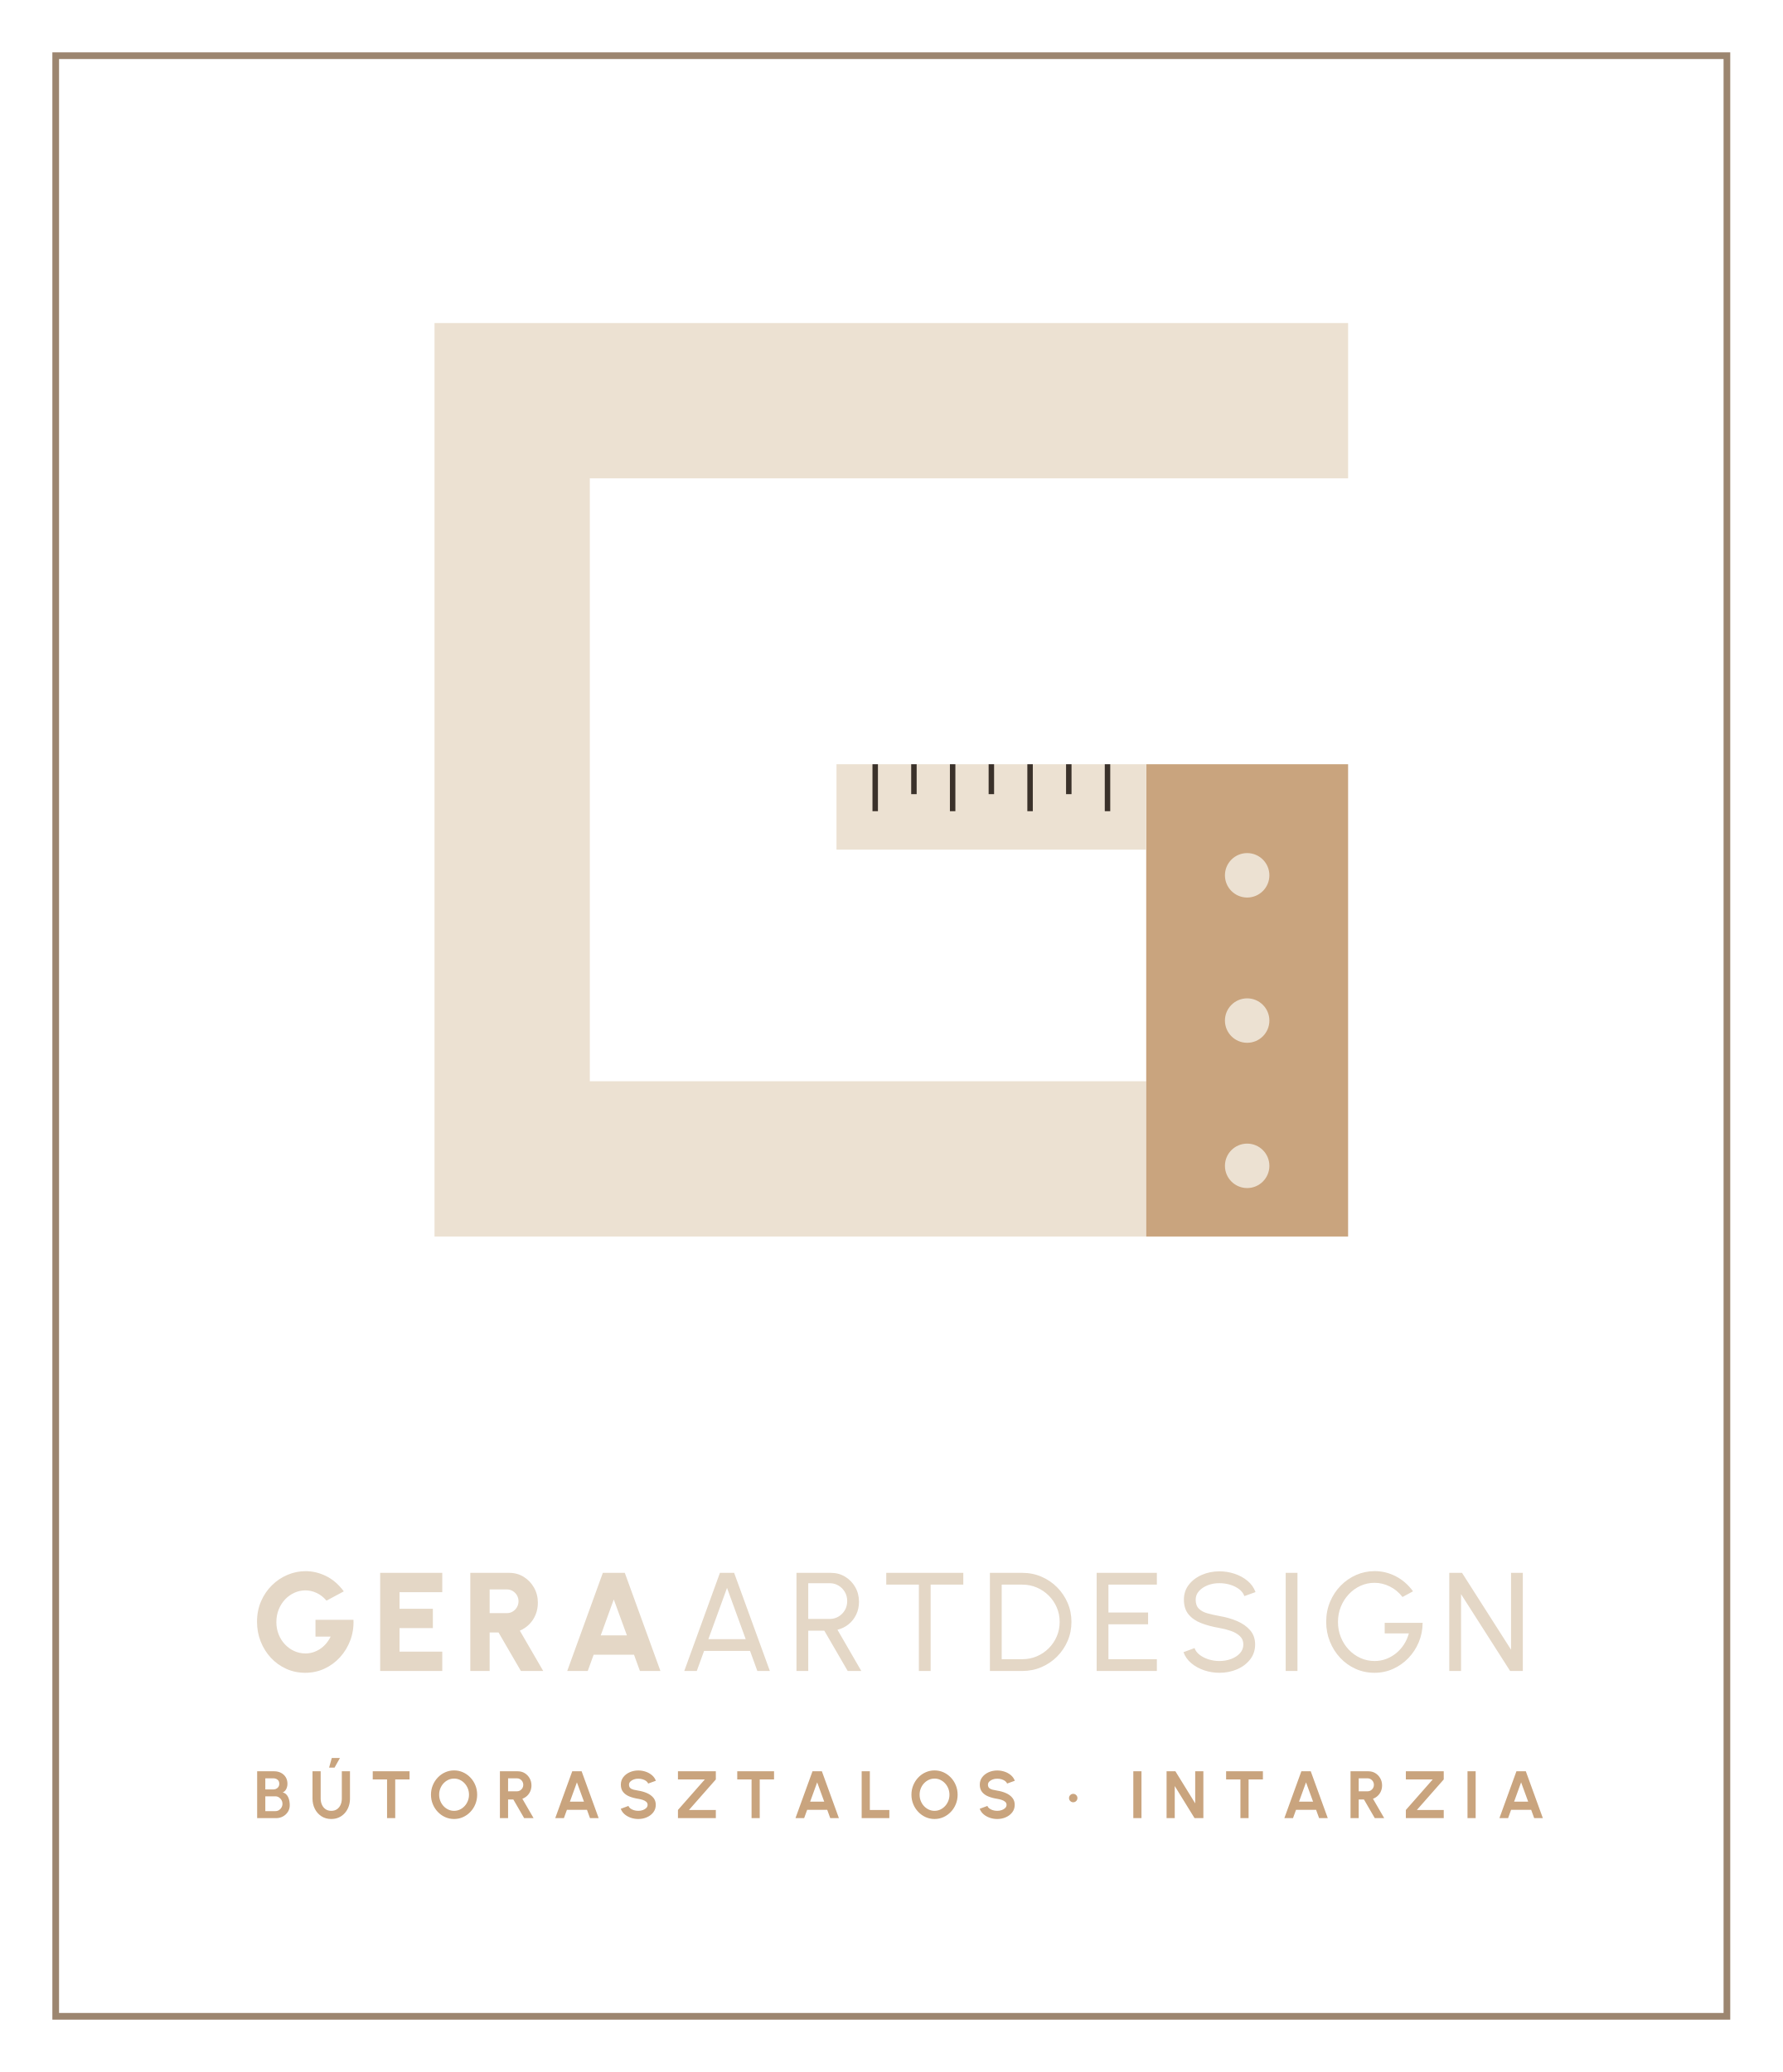
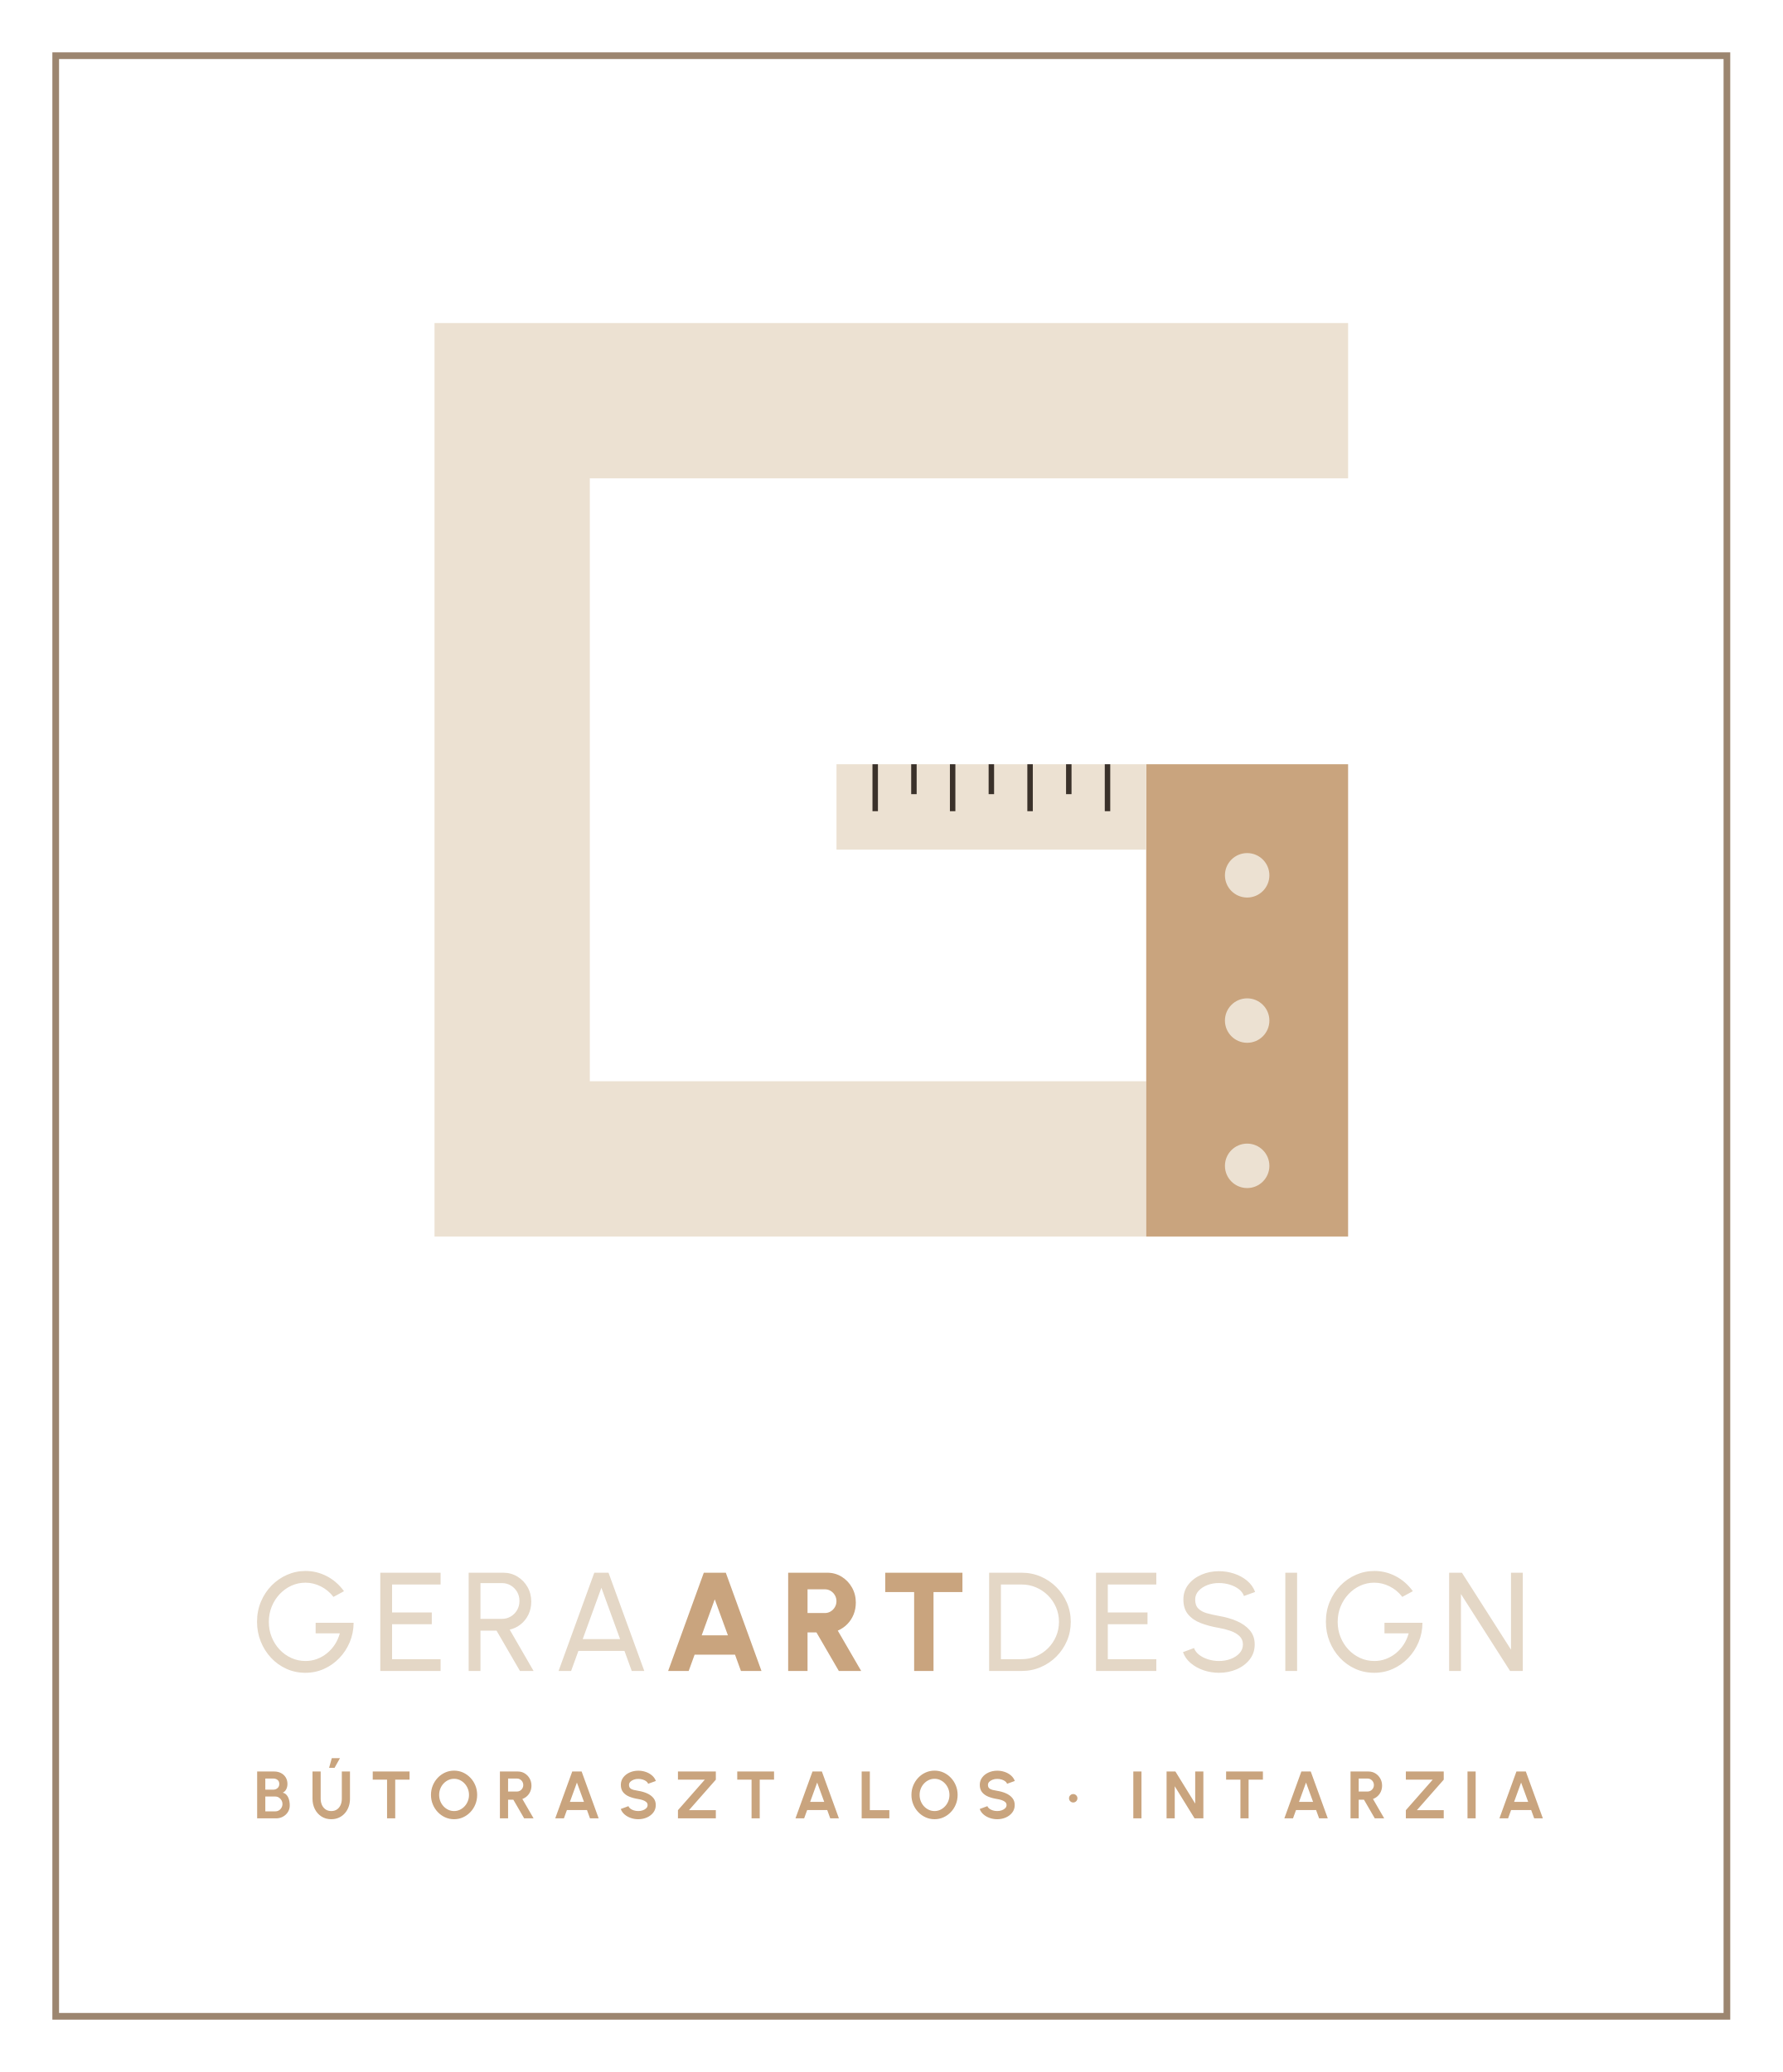
<svg xmlns="http://www.w3.org/2000/svg" viewBox="0 0 320 372" width="320" height="372">
  <rect x="10" y="10" width="300" height="352" fill="none" stroke="#9C8670" stroke-width="1.2" />
  <path d="M242 71.94H91.94V208.06H205.76" fill="none" stroke="#ECE1D2" stroke-width="27.88" />
  <rect x="205.76" y="137.21" width="36.24" height="84.79" fill="#C9A47E" />
  <circle cx="223.88" cy="157.15" r="3.99" fill="#ECE1D2" />
  <circle cx="223.88" cy="183.23" r="3.99" fill="#ECE1D2" />
  <circle cx="223.88" cy="209.31" r="3.99" fill="#ECE1D2" />
  <rect x="150.16" y="137.21" width="55.6" height="15.33" fill="#ECE1D2" />
  <path d="M157.11 137.21v8.43" stroke="#3A312A" stroke-width="0.98" />
  <path d="M164.06 137.21v5.37" stroke="#3A312A" stroke-width="0.98" />
  <path d="M171.01 137.21v8.43" stroke="#3A312A" stroke-width="0.98" />
  <path d="M177.96 137.21v5.37" stroke="#3A312A" stroke-width="0.98" />
  <path d="M184.91 137.21v8.43" stroke="#3A312A" stroke-width="0.98" />
  <path d="M191.86 137.21v5.37" stroke="#3A312A" stroke-width="0.98" />
  <path d="M198.81 137.21v8.43" stroke="#3A312A" stroke-width="0.98" />
-   <path d="M54.797 300.327Q52.953 300.327 51.374 299.611Q49.795 298.895 48.623 297.63Q47.451 296.366 46.795 294.706Q46.139 293.046 46.139 291.17Q46.139 289.159 46.858 287.499Q47.576 285.838 48.811 284.62Q50.045 283.402 51.612 282.742Q53.178 282.082 54.865 282.082Q56.73 282.082 58.519 282.951Q60.309 283.82 61.716 285.706L58.615 287.374Q57.811 286.438 56.824 285.985Q55.836 285.531 54.82 285.531Q53.805 285.531 52.868 285.949Q51.932 286.366 51.2 287.129Q50.469 287.891 50.04 288.936Q49.611 289.981 49.611 291.238Q49.611 292.407 50.019 293.431Q50.426 294.454 51.146 295.221Q51.866 295.988 52.814 296.421Q53.762 296.855 54.843 296.855Q55.513 296.855 56.159 296.66Q56.805 296.465 57.397 296.086Q57.989 295.707 58.487 295.141Q58.984 294.575 59.357 293.833H56.634V290.812H63.451Q63.531 292.765 62.887 294.486Q62.243 296.207 61.049 297.522Q59.854 298.838 58.254 299.583Q56.654 300.327 54.797 300.327ZM68.244 300.0V282.386H79.391V285.859H71.717V288.828H77.705V292.3H71.717V296.528H79.391V300.0ZM84.424 300.0V282.386H91.416Q92.857 282.386 94.022 283.109Q95.186 283.832 95.869 285.05Q96.552 286.267 96.552 287.735Q96.552 288.892 96.152 289.879Q95.751 290.867 95.021 291.607Q94.291 292.347 93.317 292.766L97.513 300.0H93.507L89.492 293.086H87.896V300.0ZM87.896 289.614H91.008Q91.576 289.614 92.045 289.325Q92.514 289.037 92.796 288.556Q93.079 288.074 93.079 287.487Q93.079 286.899 92.796 286.417Q92.514 285.936 92.045 285.648Q91.576 285.36 91.008 285.36H87.896ZM108.217 282.386H112.16L118.555 300.0H114.873L113.812 297.081H106.567L105.506 300.0H101.824ZM107.84 293.609H112.538L110.178 287.159Z" fill="#E4D7C6" />
-   <path d="M129.236 282.386H131.787L138.199 300.0H135.952L134.644 296.402H126.389L125.081 300.0H122.835ZM127.16 294.288H133.863L130.509 285.087ZM142.977 300.0V282.386H149.163Q150.578 282.386 151.717 283.08Q152.856 283.773 153.526 284.948Q154.197 286.122 154.197 287.574Q154.197 288.841 153.695 289.883Q153.193 290.926 152.318 291.628Q151.443 292.33 150.333 292.596L154.614 300.0H152.171L147.977 292.772H145.091V300.0ZM145.091 290.658H148.959Q149.815 290.658 150.526 290.234Q151.237 289.81 151.66 289.086Q152.083 288.363 152.083 287.453Q152.083 286.542 151.66 285.819Q151.237 285.095 150.526 284.671Q149.815 284.247 148.959 284.247H145.091ZM172.923 282.386V284.5H167.06V300.0H164.947V284.5H159.094V282.386ZM177.702 300.0V282.386H183.529Q185.354 282.386 186.95 283.072Q188.547 283.757 189.756 284.972Q190.965 286.186 191.651 287.777Q192.336 289.369 192.336 291.193Q192.336 293.017 191.651 294.609Q190.965 296.2 189.756 297.415Q188.547 298.629 186.95 299.314Q185.354 300.0 183.529 300.0ZM179.816 297.886H183.529Q184.912 297.886 186.124 297.367Q187.336 296.847 188.258 295.926Q189.181 295.006 189.702 293.793Q190.223 292.58 190.223 291.193Q190.223 289.806 189.702 288.594Q189.181 287.382 188.254 286.461Q187.328 285.539 186.121 285.02Q184.914 284.5 183.529 284.5H179.816ZM196.863 300.0V282.386H207.671V284.5H198.977V289.507H206.095V291.621H198.977V297.886H207.671V300.0ZM218.906 300.327Q217.484 300.327 216.161 299.881Q214.839 299.435 213.851 298.606Q212.863 297.776 212.452 296.626L214.432 295.888Q214.683 296.596 215.366 297.117Q216.049 297.638 216.98 297.926Q217.912 298.213 218.906 298.213Q220.035 298.213 221.013 297.843Q221.991 297.472 222.593 296.807Q223.195 296.142 223.195 295.242Q223.195 294.33 222.569 293.74Q221.943 293.15 220.959 292.807Q219.974 292.465 218.906 292.281Q217.087 291.973 215.644 291.416Q214.2 290.858 213.362 289.847Q212.524 288.837 212.524 287.196Q212.524 285.652 213.414 284.511Q214.303 283.37 215.759 282.741Q217.215 282.111 218.906 282.111Q220.297 282.111 221.616 282.546Q222.934 282.982 223.938 283.813Q224.941 284.644 225.381 285.837L223.38 286.56Q223.13 285.843 222.447 285.322Q221.763 284.802 220.837 284.521Q219.911 284.239 218.906 284.239Q217.792 284.227 216.819 284.604Q215.846 284.981 215.242 285.646Q214.638 286.311 214.638 287.196Q214.638 288.249 215.201 288.811Q215.765 289.373 216.732 289.646Q217.698 289.919 218.906 290.136Q220.614 290.421 222.074 291.044Q223.534 291.666 224.422 292.7Q225.309 293.733 225.309 295.242Q225.309 296.776 224.42 297.922Q223.532 299.068 222.077 299.697Q220.622 300.327 218.906 300.327ZM230.795 300.0V282.386H232.909V300.0ZM246.734 300.327Q244.915 300.327 243.336 299.615Q241.757 298.903 240.577 297.639Q239.396 296.374 238.732 294.719Q238.067 293.063 238.067 291.178Q238.067 289.236 238.765 287.575Q239.462 285.914 240.676 284.679Q241.889 283.445 243.455 282.759Q245.022 282.074 246.768 282.074Q248.76 282.074 250.562 283.002Q252.364 283.93 253.653 285.697L251.766 286.72Q250.801 285.478 249.474 284.825Q248.146 284.173 246.748 284.173Q245.41 284.173 244.223 284.713Q243.037 285.254 242.127 286.22Q241.217 287.186 240.699 288.46Q240.181 289.735 240.181 291.212Q240.181 292.662 240.694 293.932Q241.208 295.201 242.11 296.164Q243.013 297.126 244.207 297.67Q245.402 298.213 246.763 298.213Q247.84 298.213 248.817 297.849Q249.795 297.484 250.616 296.816Q251.437 296.149 252.024 295.243Q252.611 294.337 252.908 293.255H248.57V291.364H255.379Q255.366 293.215 254.684 294.838Q254.002 296.462 252.811 297.697Q251.621 298.932 250.068 299.629Q248.515 300.327 246.734 300.327ZM260.16 300.0V282.386H262.451L271.249 296.181V282.386H273.363V300.0H271.082L262.274 286.205V300.0Z" fill="#E4D7C6" />
-   <path d="M46.163 326.421V318.01H49.227Q49.89 318.01 50.429 318.283Q50.968 318.556 51.285 319.063Q51.601 319.57 51.601 320.264Q51.601 320.571 51.51 320.882Q51.419 321.193 51.232 321.442Q51.045 321.691 50.751 321.81Q51.143 321.907 51.39 322.161Q51.637 322.416 51.774 322.753Q51.911 323.09 51.963 323.443Q52.015 323.795 52.015 324.099Q52.015 324.761 51.684 325.286Q51.353 325.81 50.797 326.116Q50.242 326.421 49.568 326.421ZM47.628 325.166H49.42Q49.776 325.166 50.067 324.991Q50.359 324.815 50.533 324.508Q50.707 324.202 50.707 323.812Q50.707 323.477 50.533 323.177Q50.359 322.878 50.067 322.691Q49.776 322.504 49.42 322.504H47.628ZM47.628 321.269H49.061Q49.503 321.269 49.82 320.992Q50.136 320.715 50.136 320.254Q50.136 319.768 49.82 319.521Q49.503 319.273 49.061 319.273H47.628ZM59.466 326.577Q58.457 326.577 57.699 326.084Q56.941 325.592 56.52 324.76Q56.099 323.928 56.099 322.912V318.01H57.565V322.912Q57.565 323.514 57.789 324.014Q58.012 324.514 58.438 324.813Q58.863 325.111 59.466 325.111Q60.08 325.111 60.502 324.814Q60.925 324.516 61.142 324.016Q61.36 323.515 61.36 322.912V318.01H62.826V322.912Q62.826 323.675 62.587 324.339Q62.348 325.003 61.903 325.508Q61.458 326.012 60.841 326.295Q60.223 326.577 59.466 326.577ZM59.079 317.35 59.559 315.62H61.025L60.057 317.35ZM73.518 318.01V319.476H70.947V326.421H69.481V319.476H66.912V318.01ZM81.51 326.577Q80.657 326.577 79.906 326.238Q79.155 325.898 78.585 325.297Q78.014 324.697 77.69 323.907Q77.365 323.117 77.365 322.216Q77.365 321.315 77.69 320.525Q78.014 319.735 78.585 319.134Q79.155 318.533 79.906 318.194Q80.657 317.854 81.51 317.854Q82.369 317.854 83.12 318.194Q83.871 318.533 84.442 319.134Q85.013 319.735 85.334 320.525Q85.655 321.315 85.655 322.216Q85.655 323.117 85.334 323.907Q85.013 324.697 84.442 325.297Q83.871 325.898 83.12 326.238Q82.369 326.577 81.51 326.577ZM81.51 325.111Q82.064 325.111 82.549 324.883Q83.033 324.654 83.403 324.255Q83.773 323.857 83.981 323.333Q84.19 322.809 84.19 322.216Q84.19 321.62 83.98 321.095Q83.771 320.571 83.401 320.173Q83.031 319.775 82.547 319.548Q82.062 319.32 81.51 319.32Q80.956 319.32 80.472 319.549Q79.987 319.777 79.617 320.176Q79.248 320.575 79.039 321.098Q78.831 321.622 78.831 322.216Q78.831 322.814 79.04 323.337Q79.25 323.861 79.62 324.259Q79.989 324.658 80.474 324.885Q80.958 325.111 81.51 325.111ZM89.74 326.421V318.01H92.965Q93.649 318.01 94.202 318.352Q94.754 318.693 95.078 319.268Q95.403 319.843 95.403 320.542Q95.403 321.11 95.197 321.589Q94.992 322.068 94.623 322.416Q94.253 322.764 93.769 322.943L95.785 326.421H94.093L92.151 323.075H91.206V326.421ZM91.206 321.609H92.799Q93.111 321.609 93.369 321.452Q93.627 321.296 93.782 321.031Q93.937 320.767 93.937 320.441Q93.937 320.115 93.782 319.851Q93.627 319.587 93.369 319.43Q93.111 319.273 92.799 319.273H91.206ZM102.724 318.01H104.41L107.466 326.421H105.911L105.37 324.931H101.767L101.226 326.421H99.671ZM102.304 323.465H104.831L103.563 319.997ZM114.581 326.577Q113.884 326.577 113.243 326.357Q112.602 326.137 112.121 325.725Q111.641 325.313 111.433 324.741L112.81 324.232Q112.895 324.476 113.153 324.675Q113.41 324.874 113.782 324.992Q114.154 325.111 114.581 325.111Q115.017 325.111 115.398 324.976Q115.78 324.84 116.016 324.598Q116.252 324.356 116.252 324.032Q116.252 323.702 116.006 323.487Q115.76 323.273 115.375 323.146Q114.991 323.02 114.581 322.955Q113.687 322.816 112.977 322.529Q112.268 322.241 111.858 321.729Q111.448 321.216 111.448 320.41Q111.448 319.644 111.884 319.072Q112.32 318.5 113.035 318.183Q113.75 317.865 114.581 317.865Q115.271 317.865 115.913 318.083Q116.555 318.301 117.039 318.715Q117.522 319.128 117.733 319.713L116.352 320.212Q116.266 319.966 116.009 319.769Q115.751 319.572 115.38 319.456Q115.009 319.341 114.581 319.341Q114.154 319.335 113.774 319.473Q113.394 319.612 113.154 319.854Q112.914 320.096 112.914 320.41Q112.914 320.81 113.139 321.015Q113.363 321.221 113.741 321.314Q114.118 321.408 114.581 321.483Q115.425 321.613 116.139 321.926Q116.853 322.239 117.286 322.759Q117.718 323.28 117.718 324.032Q117.718 324.796 117.284 325.369Q116.849 325.941 116.136 326.259Q115.423 326.577 114.581 326.577ZM121.7 326.421V324.955L126.522 319.476H121.7V318.01H128.5V319.476L123.678 324.955H128.5V326.421ZM138.951 318.01V319.476H136.38V326.421H134.914V319.476H132.345V318.01ZM145.852 318.01H147.537L150.593 326.421H149.038L148.497 324.931H144.894L144.353 326.421H142.798ZM145.431 323.465H147.958L146.691 319.997ZM154.68 326.421V318.01H156.146V324.955H159.646V326.421ZM167.759 326.577Q166.906 326.577 166.155 326.238Q165.404 325.898 164.833 325.297Q164.262 324.697 163.938 323.907Q163.613 323.117 163.613 322.216Q163.613 321.315 163.938 320.525Q164.262 319.735 164.833 319.134Q165.404 318.533 166.155 318.194Q166.906 317.854 167.759 317.854Q168.618 317.854 169.369 318.194Q170.119 318.533 170.69 319.134Q171.261 319.735 171.582 320.525Q171.904 321.315 171.904 322.216Q171.904 323.117 171.582 323.907Q171.261 324.697 170.69 325.297Q170.119 325.898 169.369 326.238Q168.618 326.577 167.759 326.577ZM167.759 325.111Q168.313 325.111 168.797 324.883Q169.282 324.654 169.651 324.255Q170.021 323.857 170.229 323.333Q170.438 322.809 170.438 322.216Q170.438 321.62 170.228 321.095Q170.019 320.571 169.649 320.173Q169.28 319.775 168.795 319.548Q168.311 319.32 167.759 319.32Q167.204 319.32 166.72 319.549Q166.235 319.777 165.866 320.176Q165.496 320.575 165.288 321.098Q165.079 321.622 165.079 322.216Q165.079 322.814 165.289 323.337Q165.498 323.861 165.868 324.259Q166.238 324.658 166.722 324.885Q167.206 325.111 167.759 325.111ZM179.016 326.577Q178.32 326.577 177.678 326.357Q177.037 326.137 176.557 325.725Q176.076 325.313 175.869 324.741L177.245 324.232Q177.33 324.476 177.588 324.675Q177.846 324.874 178.218 324.992Q178.59 325.111 179.016 325.111Q179.452 325.111 179.834 324.976Q180.215 324.84 180.451 324.598Q180.687 324.356 180.687 324.032Q180.687 323.702 180.441 323.487Q180.195 323.273 179.811 323.146Q179.426 323.02 179.016 322.955Q178.122 322.816 177.413 322.529Q176.704 322.241 176.293 321.729Q175.883 321.216 175.883 320.41Q175.883 319.644 176.319 319.072Q176.756 318.5 177.471 318.183Q178.186 317.865 179.016 317.865Q179.706 317.865 180.348 318.083Q180.991 318.301 181.474 318.715Q181.958 319.128 182.168 319.713L180.787 320.212Q180.702 319.966 180.444 319.769Q180.186 319.572 179.815 319.456Q179.444 319.341 179.016 319.341Q178.59 319.335 178.21 319.473Q177.829 319.612 177.589 319.854Q177.349 320.096 177.349 320.41Q177.349 320.81 177.574 321.015Q177.799 321.221 178.176 321.314Q178.554 321.408 179.016 321.483Q179.86 321.613 180.574 321.926Q181.289 322.239 181.721 322.759Q182.153 323.28 182.153 324.032Q182.153 324.796 181.719 325.369Q181.285 325.941 180.572 326.259Q179.858 326.577 179.016 326.577ZM192.654 323.57Q192.339 323.57 192.121 323.351Q191.902 323.132 191.902 322.814Q191.902 322.505 192.121 322.284Q192.339 322.062 192.654 322.062Q192.968 322.062 193.189 322.284Q193.41 322.505 193.41 322.814Q193.41 323.132 193.189 323.351Q192.968 323.57 192.654 323.57ZM203.443 326.421V318.01H204.908V326.421ZM209.414 326.421V318.01H210.999L214.552 323.772V318.01H216.018V326.421H214.435L210.88 320.659V326.421ZM226.707 318.01V319.476H224.136V326.421H222.67V319.476H220.101V318.01ZM233.608 318.01H235.294L238.35 326.421H236.794L236.253 324.931H232.651L232.109 326.421H230.554ZM233.187 323.465H235.714L234.447 319.997ZM242.437 326.421V318.01H245.661Q246.346 318.01 246.898 318.352Q247.45 318.693 247.775 319.268Q248.099 319.843 248.099 320.542Q248.099 321.11 247.893 321.589Q247.688 322.068 247.319 322.416Q246.95 322.764 246.466 322.943L248.481 326.421H246.789L244.847 323.075H243.902V326.421ZM243.902 321.609H245.495Q245.807 321.609 246.065 321.452Q246.323 321.296 246.478 321.031Q246.633 320.767 246.633 320.441Q246.633 320.115 246.478 319.851Q246.323 319.587 246.065 319.43Q245.807 319.273 245.495 319.273H243.902ZM252.367 326.421V324.955L257.189 319.476H252.367V318.01H259.167V319.476L254.345 324.955H259.167V326.421ZM263.433 326.421V318.01H264.898V326.421ZM272.217 318.01H273.903L276.959 326.421H275.404L274.863 324.931H271.26L270.719 326.421H269.164ZM271.797 323.465H274.324L273.056 319.997Z" fill="#C9A47E" />
+   <path d="M54.821 300.328Q53 300.328 51.419 299.615Q49.837 298.902 48.655 297.635Q47.473 296.369 46.808 294.711Q46.142 293.053 46.142 291.165Q46.142 289.22 46.84 287.557Q47.539 285.894 48.754 284.657Q49.969 283.42 51.538 282.734Q53.106 282.047 54.855 282.047Q56.851 282.047 58.655 282.977Q60.46 283.907 61.751 285.676L59.861 286.701Q58.895 285.457 57.565 284.803Q56.236 284.149 54.836 284.149Q53.496 284.149 52.307 284.691Q51.119 285.232 50.207 286.2Q49.296 287.167 48.777 288.443Q48.259 289.72 48.259 291.199Q48.259 292.651 48.773 293.923Q49.287 295.194 50.191 296.158Q51.095 297.122 52.291 297.666Q53.487 298.211 54.851 298.211Q55.929 298.211 56.908 297.845Q57.887 297.48 58.709 296.812Q59.531 296.143 60.119 295.236Q60.707 294.329 61.004 293.245H56.661V291.352H63.479Q63.466 293.205 62.783 294.831Q62.1 296.456 60.908 297.693Q59.716 298.93 58.16 299.629Q56.605 300.328 54.821 300.328ZM68.267 300.0V282.36H79.09V284.477H70.384V289.492H77.512V291.609H70.384V297.883H79.09V300.0ZM84.13 300.0V282.36H90.325Q91.742 282.36 92.883 283.055Q94.024 283.749 94.695 284.926Q95.366 286.102 95.366 287.555Q95.366 288.825 94.863 289.869Q94.36 290.913 93.484 291.616Q92.608 292.319 91.497 292.585L95.784 300.0H93.337L89.137 292.761H86.247V300.0ZM86.247 290.644H90.121Q90.978 290.644 91.69 290.22Q92.402 289.795 92.826 289.07Q93.249 288.346 93.249 287.434Q93.249 286.523 92.826 285.798Q92.402 285.073 91.69 284.649Q90.978 284.224 90.121 284.224H86.247ZM106.682 282.36H109.236L115.657 300.0H113.407L112.098 296.396H103.83L102.521 300.0H100.271ZM104.603 294.28H111.315L107.957 285.065Z" fill="#E4D7C6" />
+   <path d="M126.342 282.36H130.29L136.695 300.0H133.007L131.945 297.077H124.689L123.626 300.0H119.939ZM125.963 293.599H130.668L128.305 287.141ZM141.485 300.0V282.36H148.487Q149.93 282.36 151.096 283.084Q152.262 283.809 152.946 285.028Q153.63 286.247 153.63 287.717Q153.63 288.876 153.229 289.864Q152.829 290.853 152.097 291.594Q151.366 292.336 150.391 292.755L154.593 300.0H150.581L146.56 293.076H144.962V300.0ZM144.962 289.598H148.079Q148.647 289.598 149.117 289.31Q149.586 289.021 149.869 288.539Q150.153 288.057 150.153 287.468Q150.153 286.88 149.869 286.398Q149.586 285.915 149.117 285.627Q148.647 285.338 148.079 285.338H144.962ZM172.768 282.36V285.838H167.577V300.0H164.099V285.838H158.91V282.36Z" fill="#C9A47E" />
+   <path d="M177.558 300.0V282.36H183.394Q185.221 282.36 186.82 283.047Q188.419 283.734 189.63 284.95Q190.84 286.165 191.527 287.759Q192.214 289.353 192.214 291.18Q192.214 293.007 191.527 294.601Q190.84 296.195 189.63 297.411Q188.419 298.627 186.82 299.313Q185.221 300.0 183.394 300.0ZM179.675 297.883H183.394Q184.778 297.883 185.992 297.363Q187.206 296.842 188.13 295.921Q189.054 294.999 189.575 293.784Q190.097 292.569 190.097 291.18Q190.097 289.791 189.575 288.577Q189.054 287.364 188.126 286.441Q187.198 285.518 185.989 284.998Q184.78 284.477 183.394 284.477H179.675ZM196.747 300.0V282.36H207.571V284.477H198.864V289.492H205.992V291.609H198.864V297.883H207.571V300.0ZM218.822 300.328Q217.398 300.328 216.074 299.881Q214.749 299.435 213.76 298.603Q212.77 297.772 212.358 296.621L214.342 295.882Q214.593 296.591 215.277 297.113Q215.961 297.635 216.894 297.923Q217.827 298.211 218.822 298.211Q219.953 298.211 220.932 297.84Q221.912 297.468 222.515 296.802Q223.118 296.136 223.118 295.235Q223.118 294.321 222.491 293.73Q221.864 293.14 220.878 292.797Q219.892 292.454 218.822 292.27Q217.001 291.961 215.555 291.403Q214.11 290.845 213.271 289.832Q212.431 288.82 212.431 287.177Q212.431 285.631 213.322 284.488Q214.213 283.346 215.671 282.715Q217.129 282.085 218.822 282.085Q220.216 282.085 221.536 282.521Q222.856 282.957 223.861 283.789Q224.866 284.621 225.307 285.817L223.303 286.541Q223.052 285.822 222.368 285.301Q221.684 284.78 220.756 284.498Q219.829 284.216 218.822 284.216Q217.707 284.204 216.733 284.581Q215.758 284.959 215.153 285.625Q214.548 286.291 214.548 287.177Q214.548 288.232 215.112 288.794Q215.677 289.357 216.645 289.631Q217.613 289.904 218.822 290.122Q220.533 290.407 221.995 291.03Q223.457 291.654 224.346 292.689Q225.234 293.724 225.234 295.235Q225.234 296.771 224.345 297.919Q223.455 299.066 221.998 299.697Q220.541 300.328 218.822 300.328ZM230.729 300.0V282.36H232.846V300.0ZM246.691 300.328Q244.87 300.328 243.288 299.615Q241.707 298.902 240.525 297.635Q239.343 296.369 238.677 294.711Q238.012 293.053 238.012 291.165Q238.012 289.22 238.71 287.557Q239.409 285.894 240.624 284.657Q241.839 283.42 243.407 282.734Q244.976 282.047 246.725 282.047Q248.72 282.047 250.525 282.977Q252.33 283.907 253.621 285.676L251.73 286.701Q250.764 285.457 249.435 284.803Q248.106 284.149 246.705 284.149Q245.365 284.149 244.177 284.691Q242.988 285.232 242.077 286.2Q241.166 287.167 240.647 288.443Q240.128 289.72 240.128 291.199Q240.128 292.651 240.643 293.923Q241.157 295.194 242.061 296.158Q242.965 297.122 244.161 297.666Q245.357 298.211 246.72 298.211Q247.799 298.211 248.778 297.845Q249.756 297.48 250.579 296.812Q251.401 296.143 251.989 295.236Q252.577 294.329 252.874 293.245H248.53V291.352H255.349Q255.335 293.205 254.652 294.831Q253.969 296.456 252.777 297.693Q251.586 298.93 250.03 299.629Q248.474 300.328 246.691 300.328ZM260.137 300.0V282.36H262.431L271.242 296.175V282.36H273.359V300.0H271.075L262.254 286.185V300.0Z" fill="#E4D7C6" />
+   <path d="M46.163 326.46V318.049H49.227Q49.89 318.049 50.429 318.322Q50.968 318.595 51.285 319.102Q51.601 319.608 51.601 320.303Q51.601 320.609 51.51 320.921Q51.419 321.232 51.232 321.481Q51.045 321.73 50.751 321.849Q51.143 321.945 51.39 322.2Q51.637 322.455 51.774 322.792Q51.911 323.129 51.963 323.482Q52.015 323.834 52.015 324.137Q52.015 324.799 51.684 325.324Q51.353 325.849 50.797 326.154Q50.242 326.46 49.568 326.46ZM47.628 325.205H49.42Q49.776 325.205 50.067 325.029Q50.359 324.854 50.533 324.547Q50.707 324.24 50.707 323.851Q50.707 323.516 50.533 323.216Q50.359 322.916 50.067 322.73Q49.776 322.543 49.42 322.543H47.628ZM47.628 321.308H49.061Q49.503 321.308 49.82 321.031Q50.136 320.754 50.136 320.293Q50.136 319.807 49.82 319.559Q49.503 319.312 49.061 319.312H47.628ZM59.466 326.616Q58.457 326.616 57.699 326.123Q56.941 325.631 56.52 324.799Q56.099 323.966 56.099 322.951V318.049H57.565V322.951Q57.565 323.552 57.789 324.053Q58.012 324.553 58.438 324.851Q58.863 325.15 59.466 325.15Q60.08 325.15 60.502 324.852Q60.925 324.555 61.142 324.054Q61.36 323.554 61.36 322.951V318.049H62.826V322.951Q62.826 323.714 62.587 324.378Q62.348 325.042 61.903 325.546Q61.458 326.051 60.841 326.333Q60.223 326.616 59.466 326.616ZM59.079 317.388 59.559 315.658H61.025L60.057 317.388ZM73.518 318.049V319.515H70.947V326.46H69.481V319.515H66.912V318.049ZM81.51 326.616Q80.657 326.616 79.906 326.276Q79.155 325.937 78.585 325.336Q78.014 324.735 77.69 323.945Q77.365 323.155 77.365 322.254Q77.365 321.353 77.69 320.563Q78.014 319.773 78.585 319.173Q79.155 318.572 79.906 318.232Q80.657 317.893 81.51 317.893Q82.369 317.893 83.12 318.232Q83.871 318.572 84.442 319.173Q85.013 319.773 85.334 320.563Q85.655 321.353 85.655 322.254Q85.655 323.155 85.334 323.945Q85.013 324.735 84.442 325.336Q83.871 325.937 83.12 326.276Q82.369 326.616 81.51 326.616ZM81.51 325.15Q82.064 325.15 82.549 324.921Q83.033 324.693 83.403 324.294Q83.773 323.895 83.981 323.372Q84.19 322.848 84.19 322.254Q84.19 321.658 83.98 321.134Q83.771 320.609 83.401 320.212Q83.031 319.814 82.547 319.586Q82.062 319.359 81.51 319.359Q80.956 319.359 80.472 319.587Q79.987 319.816 79.617 320.215Q79.248 320.613 79.039 321.137Q78.831 321.661 78.831 322.254Q78.831 322.852 79.04 323.376Q79.25 323.899 79.62 324.298Q79.989 324.697 80.474 324.923Q80.958 325.15 81.51 325.15ZM89.74 326.46V318.049H92.965Q93.649 318.049 94.202 318.39Q94.754 318.731 95.078 319.307Q95.403 319.882 95.403 320.58Q95.403 321.148 95.197 321.628Q94.992 322.107 94.623 322.455Q94.253 322.803 93.769 322.981L95.785 326.46H94.093L92.151 323.114H91.206V326.46ZM91.206 321.648H92.799Q93.111 321.648 93.369 321.491Q93.627 321.334 93.782 321.07Q93.937 320.806 93.937 320.48Q93.937 320.154 93.782 319.889Q93.627 319.625 93.369 319.468Q93.111 319.312 92.799 319.312H91.206ZM102.724 318.049H104.41L107.466 326.46H105.911L105.37 324.97H101.767L101.226 326.46H99.671ZM102.304 323.504H104.831L103.563 320.035ZM114.581 326.616Q113.884 326.616 113.243 326.396Q112.602 326.176 112.121 325.764Q111.641 325.352 111.433 324.78L112.81 324.271Q112.895 324.514 113.153 324.713Q113.41 324.912 113.782 325.031Q114.154 325.15 114.581 325.15Q115.017 325.15 115.398 325.014Q115.78 324.879 116.016 324.637Q116.252 324.395 116.252 324.071Q116.252 323.741 116.006 323.526Q115.76 323.311 115.375 323.185Q114.991 323.058 114.581 322.994Q113.687 322.855 112.977 322.568Q112.268 322.28 111.858 321.767Q111.448 321.255 111.448 320.449Q111.448 319.683 111.884 319.111Q112.32 318.539 113.035 318.221Q113.75 317.904 114.581 317.904Q115.271 317.904 115.913 318.121Q116.555 318.339 117.039 318.753Q117.522 319.167 117.733 319.751L116.352 320.251Q116.266 320.005 116.009 319.808Q115.751 319.611 115.38 319.495Q115.009 319.379 114.581 319.379Q114.154 319.373 113.774 319.512Q113.394 319.65 113.154 319.892Q112.914 320.134 112.914 320.449Q112.914 320.849 113.139 321.054Q113.363 321.26 113.741 321.353Q114.118 321.446 114.581 321.521Q115.425 321.652 116.139 321.965Q116.853 322.278 117.286 322.798Q117.718 323.319 117.718 324.071Q117.718 324.835 117.284 325.407Q116.849 325.98 116.136 326.298Q115.423 326.616 114.581 326.616ZM121.7 326.46V324.994L126.522 319.515H121.7V318.049H128.5V319.515L123.678 324.994H128.5V326.46ZM138.951 318.049V319.515H136.38V326.46H134.914V319.515H132.345V318.049ZM145.852 318.049H147.537L150.593 326.46H149.038L148.497 324.97H144.894L144.353 326.46H142.798ZM145.431 323.504H147.958L146.691 320.035ZM154.68 326.46V318.049H156.146V324.994H159.646V326.46ZM167.759 326.616Q166.906 326.616 166.155 326.276Q165.404 325.937 164.833 325.336Q164.262 324.735 163.938 323.945Q163.613 323.155 163.613 322.254Q163.613 321.353 163.938 320.563Q164.262 319.773 164.833 319.173Q165.404 318.572 166.155 318.232Q166.906 317.893 167.759 317.893Q168.618 317.893 169.369 318.232Q170.119 318.572 170.69 319.173Q171.261 319.773 171.582 320.563Q171.904 321.353 171.904 322.254Q171.904 323.155 171.582 323.945Q171.261 324.735 170.69 325.336Q170.119 325.937 169.369 326.276Q168.618 326.616 167.759 326.616ZM167.759 325.15Q168.313 325.15 168.797 324.921Q169.282 324.693 169.651 324.294Q170.021 323.895 170.229 323.372Q170.438 322.848 170.438 322.254Q170.438 321.658 170.228 321.134Q170.019 320.609 169.649 320.212Q169.28 319.814 168.795 319.586Q168.311 319.359 167.759 319.359Q167.204 319.359 166.72 319.587Q166.235 319.816 165.866 320.215Q165.496 320.613 165.288 321.137Q165.079 321.661 165.079 322.254Q165.079 322.852 165.289 323.376Q165.498 323.899 165.868 324.298Q166.238 324.697 166.722 324.923Q167.206 325.15 167.759 325.15ZM179.016 326.616Q178.32 326.616 177.678 326.396Q177.037 326.176 176.557 325.764Q176.076 325.352 175.869 324.78L177.245 324.271Q177.33 324.514 177.588 324.713Q177.846 324.912 178.218 325.031Q178.59 325.15 179.016 325.15Q179.452 325.15 179.834 325.014Q180.215 324.879 180.451 324.637Q180.687 324.395 180.687 324.071Q180.687 323.741 180.441 323.526Q180.195 323.311 179.811 323.185Q179.426 323.058 179.016 322.994Q178.122 322.855 177.413 322.568Q176.704 322.28 176.293 321.767Q175.883 321.255 175.883 320.449Q175.883 319.683 176.319 319.111Q176.756 318.539 177.471 318.221Q178.186 317.904 179.016 317.904Q179.706 317.904 180.348 318.121Q180.991 318.339 181.474 318.753Q181.958 319.167 182.168 319.751L180.787 320.251Q180.702 320.005 180.444 319.808Q180.186 319.611 179.815 319.495Q179.444 319.379 179.016 319.379Q178.59 319.373 178.21 319.512Q177.829 319.65 177.589 319.892Q177.349 320.134 177.349 320.449Q177.349 320.849 177.574 321.054Q177.799 321.26 178.176 321.353Q178.554 321.446 179.016 321.521Q179.86 321.652 180.574 321.965Q181.289 322.278 181.721 322.798Q182.153 323.319 182.153 324.071Q182.153 324.835 181.719 325.407Q181.285 325.98 180.572 326.298Q179.858 326.616 179.016 326.616ZM192.654 323.609Q192.339 323.609 192.121 323.39Q191.902 323.171 191.902 322.853Q191.902 322.544 192.121 322.322Q192.339 322.101 192.654 322.101Q192.968 322.101 193.189 322.322Q193.41 322.544 193.41 322.853Q193.41 323.171 193.189 323.39Q192.968 323.609 192.654 323.609ZM203.443 326.46V318.049H204.908V326.46ZM209.414 326.46V318.049H210.999L214.552 323.811V318.049H216.018V326.46H214.435L210.88 320.698V326.46ZM226.707 318.049V319.515H224.136V326.46H222.67V319.515H220.101V318.049ZM233.608 318.049H235.294L238.35 326.46H236.794L236.253 324.97H232.651L232.109 326.46H230.554ZM233.187 323.504H235.714L234.447 320.035ZM242.437 326.46V318.049H245.661Q246.346 318.049 246.898 318.39Q247.45 318.731 247.775 319.307Q248.099 319.882 248.099 320.58Q248.099 321.148 247.893 321.628Q247.688 322.107 247.319 322.455Q246.95 322.803 246.466 322.981L248.481 326.46H246.789L244.847 323.114H243.902V326.46ZM243.902 321.648H245.495Q245.807 321.648 246.065 321.491Q246.323 321.334 246.478 321.07Q246.633 320.806 246.633 320.48Q246.633 320.154 246.478 319.889Q246.323 319.625 246.065 319.468Q245.807 319.312 245.495 319.312H243.902ZM252.367 326.46V324.994L257.189 319.515H252.367V318.049H259.167V319.515L254.345 324.994H259.167V326.46ZM263.433 326.46V318.049H264.898V326.46ZM272.217 318.049H273.903L276.959 326.46H275.404L274.863 324.97H271.26L270.719 326.46H269.164ZM271.797 323.504H274.324L273.056 320.035Z" fill="#C9A47E" />
</svg>
